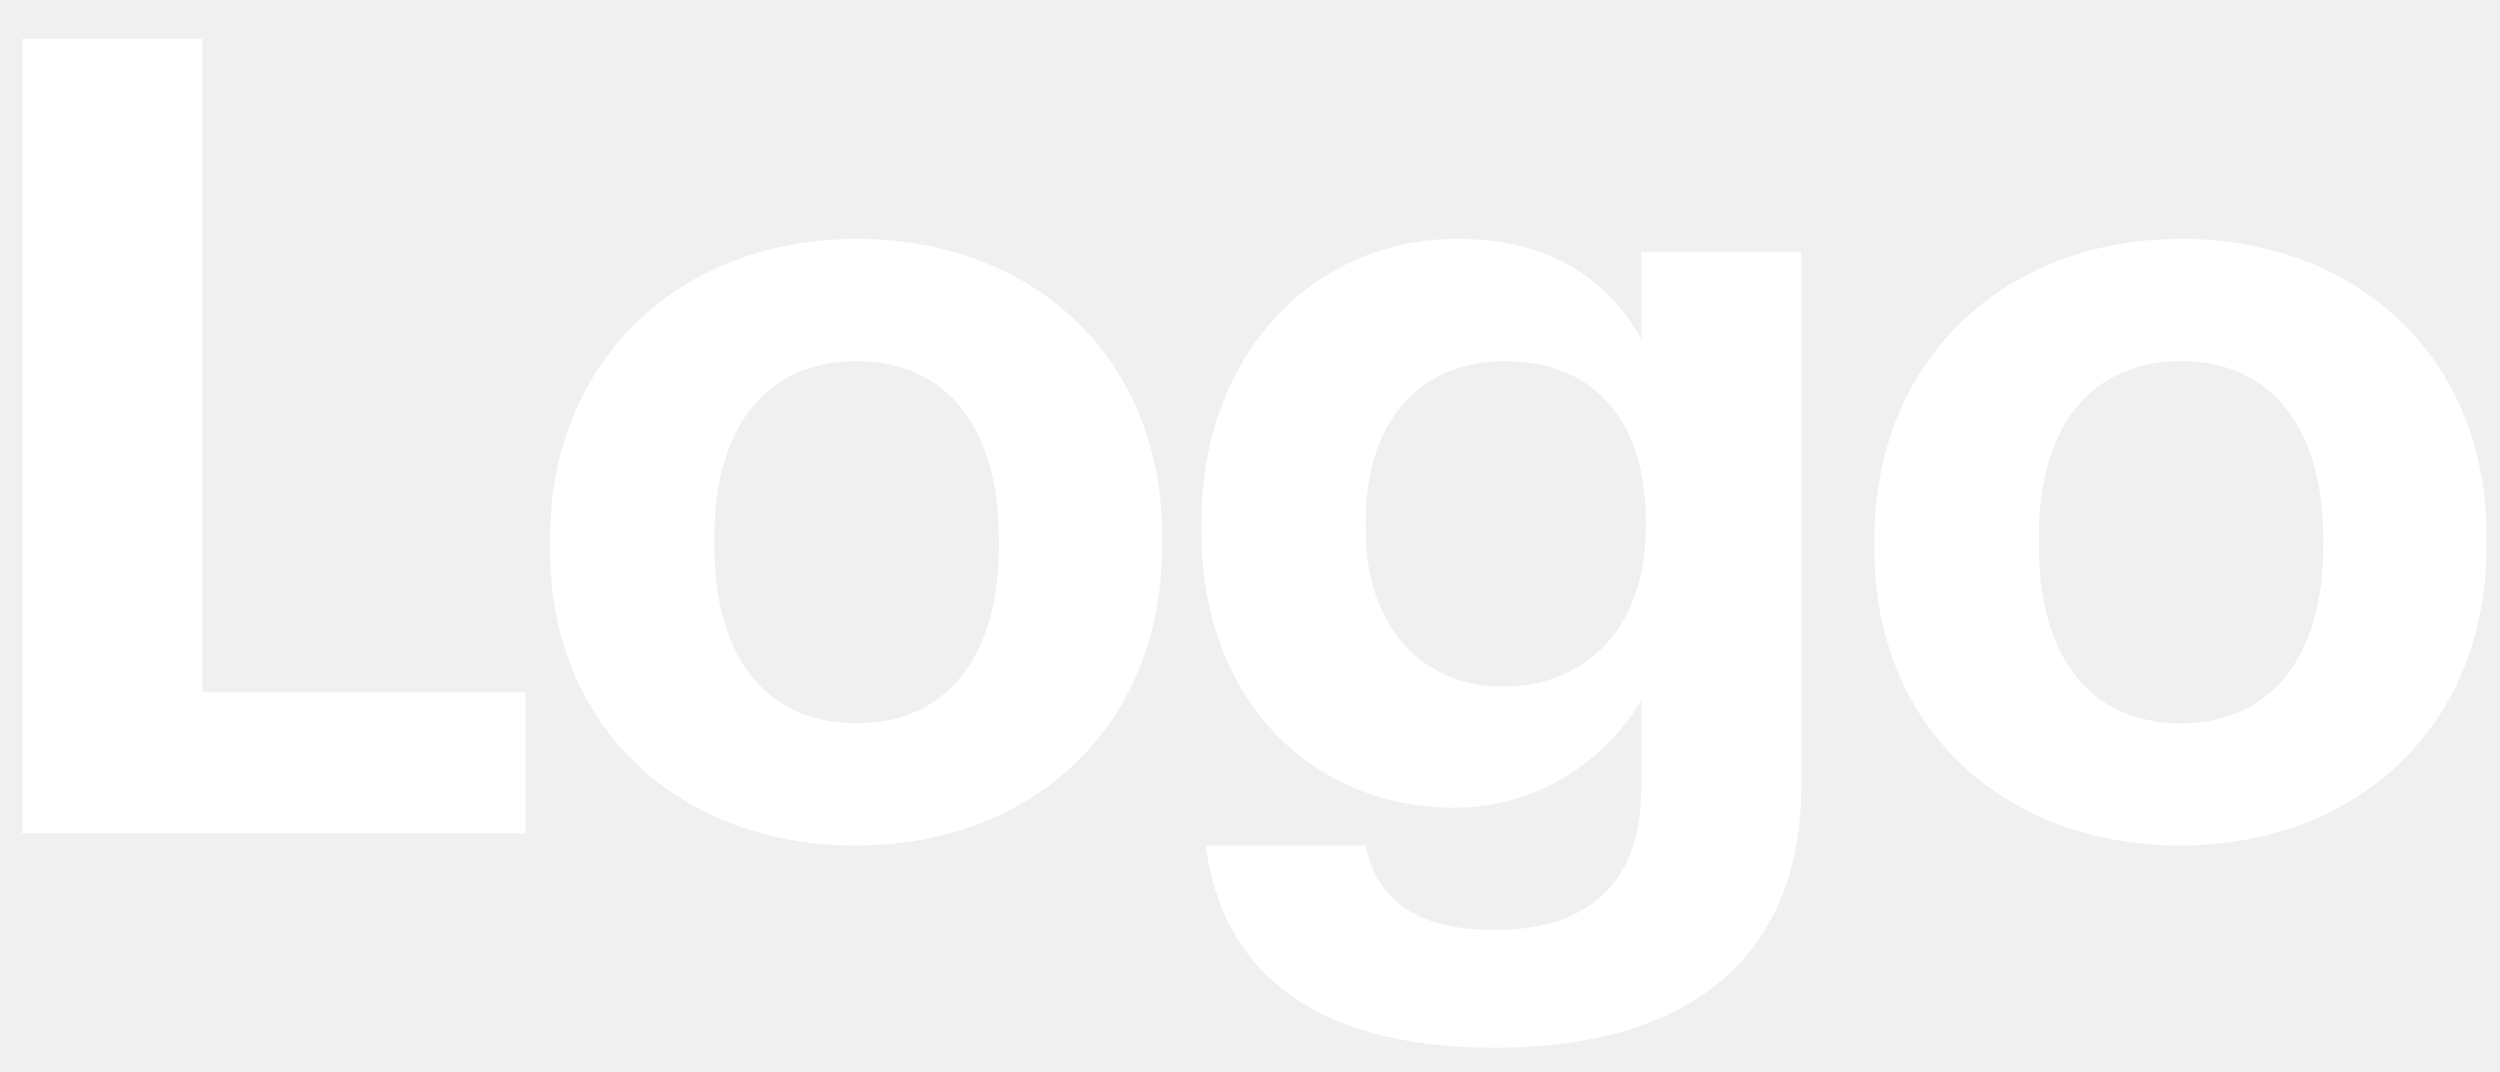
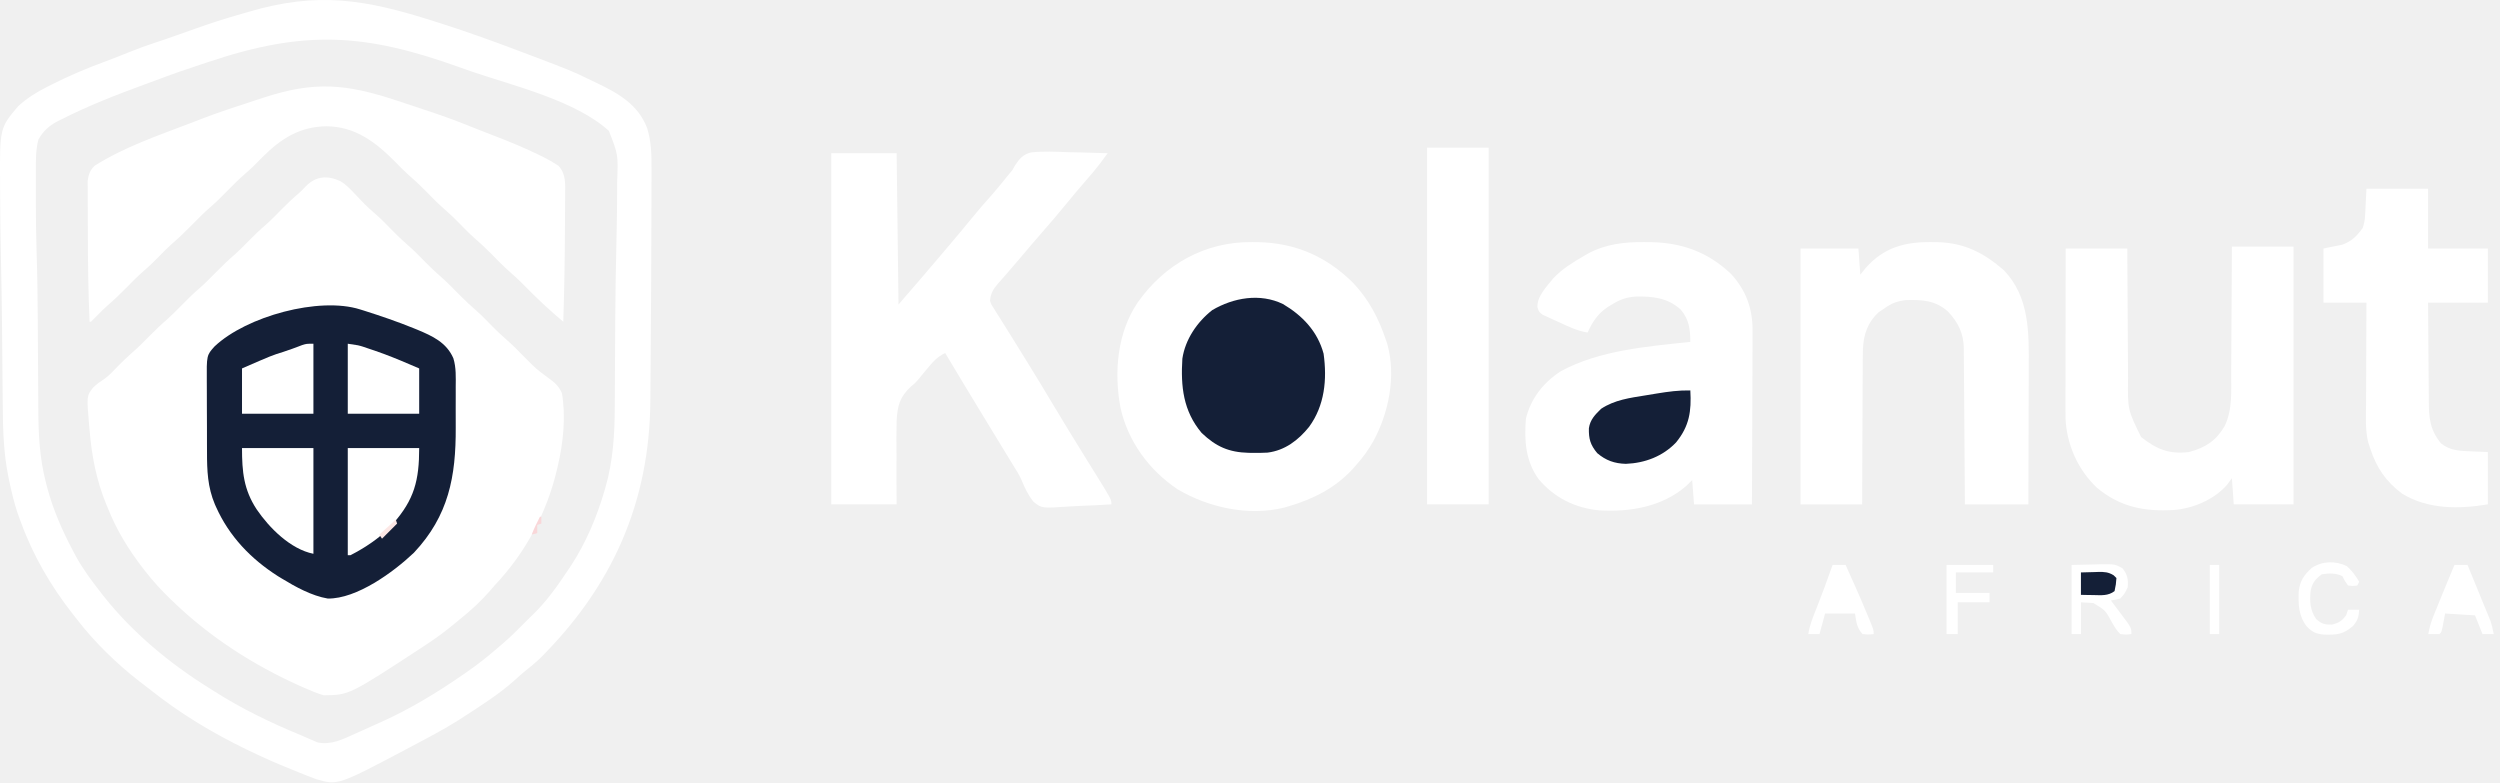
- <svg xmlns="http://www.w3.org/2000/svg" width="63" height="27" viewBox="0 0 63 27" fill="none">
-   <g clip-path="url(#clip0_1214_7292)">
-     <path d="M0.562 21H13.246V17.445H5.098V0.98H0.562V21Z" fill="white" />
-     <path d="M21.587 18.227C19.291 18.227 18.003 16.547 18.003 13.748V13.524C18.003 10.723 19.347 9.1 21.587 9.1C23.855 9.1 25.171 10.78 25.171 13.579V13.775C25.171 16.547 23.855 18.227 21.587 18.227ZM21.559 21.308C25.955 21.308 29.287 18.367 29.287 13.748V13.524C29.287 8.96 25.983 6.02 21.587 6.02C17.191 6.02 13.859 9.016 13.859 13.607V13.832C13.859 18.395 17.191 21.308 21.559 21.308Z" fill="white" />
-     <path d="M37.665 26.404C42.481 26.404 45.365 24.192 45.393 19.852V6.356H41.361V8.54C40.521 7.056 39.093 6.02 36.713 6.02C33.073 6.02 30.273 8.96 30.273 13.159V13.355C30.273 17.695 33.101 20.355 36.657 20.355C38.813 20.355 40.549 19.067 41.361 17.64V19.852C41.361 22.148 40.129 23.436 37.665 23.436C35.593 23.436 34.669 22.596 34.417 21.308H30.385C30.777 24.331 32.933 26.404 37.665 26.404ZM37.861 17.303C35.845 17.303 34.417 15.791 34.417 13.355V13.132C34.417 10.723 35.677 9.1 37.945 9.1C40.157 9.1 41.473 10.611 41.473 13.104V13.3C41.473 15.791 39.989 17.303 37.861 17.303Z" fill="white" />
-     <path d="M54.962 18.227C52.666 18.227 51.378 16.547 51.378 13.748V13.524C51.378 10.723 52.722 9.1 54.962 9.1C57.23 9.1 58.546 10.78 58.546 13.579V13.775C58.546 16.547 57.23 18.227 54.962 18.227ZM54.934 21.308C59.33 21.308 62.662 18.367 62.662 13.748V13.524C62.662 8.96 59.358 6.02 54.962 6.02C50.566 6.02 47.234 9.016 47.234 13.607V13.832C47.234 18.395 50.566 21.308 54.934 21.308Z" fill="white" />
-   </g>
-   <defs>
-     <clipPath id="clip0_1214_7292">
-       <rect width="63" height="27" fill="white" />
-     </clipPath>
-   </defs>
+ <svg xmlns="http://www.w3.org/2000/svg" width="147" height="46" viewBox="0 0 147 46" fill="none">
+   <path d="M20.008 10.65C20.373 10.864 20.648 11.17 20.936 11.476C21.058 11.603 21.18 11.73 21.302 11.856C21.361 11.918 21.421 11.979 21.482 12.043C21.694 12.254 21.917 12.448 22.145 12.643C22.483 12.942 22.794 13.271 23.111 13.594C23.372 13.858 23.636 14.115 23.918 14.357C24.317 14.701 24.68 15.075 25.048 15.451C25.309 15.714 25.572 15.97 25.853 16.212C26.271 16.572 26.652 16.966 27.038 17.36C27.361 17.686 27.692 17.996 28.04 18.295C28.359 18.578 28.654 18.888 28.953 19.193C29.204 19.448 29.458 19.692 29.729 19.926C30.128 20.27 30.493 20.645 30.861 21.021C31.526 21.695 31.526 21.695 32.284 22.256C32.626 22.492 32.875 22.731 33.041 23.117C33.279 24.484 33.119 26.057 32.799 27.396C32.775 27.501 32.775 27.501 32.751 27.607C32.142 30.18 30.905 32.497 29.085 34.421C28.991 34.529 28.896 34.639 28.803 34.749C28.266 35.362 27.685 35.9 27.047 36.406C26.934 36.497 26.822 36.589 26.711 36.682C26.194 37.114 25.662 37.506 25.099 37.877C25.015 37.933 24.93 37.989 24.844 38.046C20.529 40.87 20.529 40.87 19.032 40.882C18.635 40.764 18.261 40.609 17.883 40.441C17.801 40.404 17.719 40.368 17.635 40.331C14.903 39.108 12.351 37.468 10.193 35.389C10.151 35.349 10.108 35.308 10.065 35.267C9.498 34.721 8.977 34.157 8.497 33.532C8.463 33.488 8.429 33.444 8.393 33.398C7.536 32.287 6.831 31.127 6.317 29.819C6.28 29.728 6.28 29.728 6.241 29.636C5.67 28.257 5.389 26.78 5.268 25.297C5.259 25.206 5.251 25.114 5.242 25.019C5.093 23.284 5.093 23.284 5.463 22.804C5.674 22.59 5.914 22.425 6.164 22.26C6.442 22.058 6.671 21.806 6.908 21.558C7.184 21.275 7.464 21.001 7.764 20.742C8.106 20.447 8.423 20.13 8.74 19.807C9.104 19.435 9.475 19.08 9.87 18.74C10.152 18.489 10.413 18.219 10.677 17.95C10.991 17.631 11.304 17.317 11.644 17.024C11.999 16.718 12.327 16.388 12.655 16.053C13.035 15.666 13.419 15.295 13.83 14.941C14.097 14.705 14.344 14.45 14.593 14.196C14.94 13.845 15.288 13.505 15.665 13.187C15.994 12.891 16.3 12.571 16.611 12.257C16.919 11.948 17.23 11.649 17.565 11.369C17.716 11.236 17.851 11.093 17.989 10.946C18.59 10.341 19.27 10.309 20.008 10.65Z" fill="white" />
+   <path d="M25.503 1.243C25.577 1.266 25.651 1.29 25.727 1.314C27.319 1.821 28.89 2.378 30.451 2.97C30.687 3.06 30.922 3.149 31.158 3.238C33.581 4.154 33.581 4.154 34.742 4.714C34.85 4.766 34.957 4.818 35.065 4.869C36.35 5.482 37.505 6.129 38.05 7.523C38.303 8.342 38.312 9.109 38.309 9.958C38.309 10.107 38.309 10.255 38.309 10.404C38.309 10.808 38.307 11.212 38.306 11.616C38.305 11.87 38.305 12.124 38.304 12.379C38.302 13.671 38.297 14.963 38.29 16.255C38.29 16.353 38.289 16.452 38.289 16.553C38.282 17.959 38.273 19.365 38.262 20.771C38.26 21.062 38.258 21.352 38.256 21.642C38.253 22.103 38.249 22.564 38.245 23.025C38.244 23.194 38.242 23.362 38.241 23.531C38.205 29.582 35.972 34.538 31.692 38.771C31.418 39.026 31.127 39.26 30.835 39.493C30.647 39.647 30.47 39.806 30.292 39.971C29.362 40.806 28.278 41.494 27.229 42.171C27.15 42.223 27.071 42.274 26.989 42.328C26.102 42.889 25.169 43.376 24.242 43.867C24.182 43.899 24.121 43.931 24.059 43.964C19.859 46.186 19.859 46.186 18.604 45.818C18.341 45.723 18.082 45.622 17.823 45.517C17.73 45.48 17.636 45.443 17.54 45.404C16.833 45.123 16.132 44.832 15.442 44.513C15.377 44.483 15.313 44.453 15.247 44.423C13.216 43.488 11.255 42.388 9.467 41.041C9.422 41.007 9.377 40.973 9.331 40.938C9.024 40.706 8.721 40.47 8.418 40.233C8.351 40.182 8.284 40.132 8.215 40.079C6.871 39.036 5.582 37.785 4.542 36.439C4.459 36.334 4.376 36.229 4.293 36.124C3.006 34.486 1.941 32.67 1.232 30.707C1.207 30.642 1.182 30.578 1.157 30.511C0.943 29.948 0.789 29.382 0.657 28.794C0.636 28.702 0.615 28.61 0.593 28.515C0.439 27.821 0.321 27.137 0.263 26.427C0.257 26.355 0.25 26.282 0.244 26.207C0.174 25.351 0.166 24.497 0.16 23.639C0.158 23.478 0.157 23.317 0.155 23.157C0.152 22.818 0.149 22.479 0.146 22.139C0.139 21.258 0.131 20.376 0.122 19.495C0.121 19.409 0.12 19.322 0.12 19.233C0.107 17.897 0.086 16.561 0.056 15.225C0.028 13.929 0.011 12.633 0.007 11.337C0.006 11.154 0.005 10.971 0.004 10.788C-0.015 7.527 -0.015 7.527 1.07 6.243C1.583 5.777 2.134 5.429 2.751 5.118C2.871 5.056 2.871 5.056 2.994 4.994C4.046 4.462 5.129 4.003 6.235 3.598C6.672 3.438 7.103 3.265 7.534 3.09C8.096 2.863 8.658 2.657 9.234 2.47C9.602 2.352 9.966 2.224 10.33 2.095C10.398 2.072 10.466 2.048 10.536 2.023C10.883 1.902 11.23 1.779 11.576 1.655C12.364 1.375 13.152 1.118 13.956 0.889C14.175 0.827 14.394 0.762 14.612 0.698C18.696 -0.508 21.483 -0.037 25.503 1.243ZM12.197 3.663C11.933 3.752 11.669 3.841 11.404 3.929C10.865 4.107 10.327 4.288 9.795 4.487C9.732 4.511 9.668 4.535 9.603 4.559C9.467 4.61 9.331 4.66 9.195 4.711C8.977 4.792 8.76 4.872 8.542 4.951C6.857 5.569 5.168 6.223 3.568 7.041C3.501 7.074 3.434 7.108 3.365 7.142C2.874 7.402 2.526 7.723 2.256 8.211C2.093 8.836 2.108 9.487 2.109 10.128C2.109 10.223 2.109 10.317 2.109 10.414C2.109 10.615 2.109 10.815 2.11 11.016C2.11 11.312 2.11 11.607 2.109 11.903C2.109 12.888 2.121 13.871 2.153 14.855C2.197 16.175 2.212 17.495 2.221 18.816C2.221 18.915 2.222 19.014 2.223 19.116C2.229 20.042 2.235 20.968 2.239 21.895C2.242 22.407 2.245 22.92 2.249 23.433C2.25 23.625 2.251 23.817 2.252 24.01C2.257 25.492 2.322 26.913 2.695 28.355C2.72 28.451 2.745 28.548 2.77 28.647C3.12 29.97 3.657 31.197 4.3 32.402C4.349 32.496 4.399 32.591 4.45 32.688C4.869 33.455 5.376 34.138 5.915 34.824C5.974 34.901 6.034 34.978 6.096 35.058C7.813 37.219 9.959 38.997 12.293 40.456C12.394 40.519 12.495 40.582 12.595 40.646C14.189 41.663 15.926 42.504 17.673 43.222C17.844 43.293 18.014 43.367 18.183 43.443C18.273 43.481 18.362 43.52 18.454 43.559C18.525 43.59 18.597 43.621 18.67 43.653C19.472 43.825 20.172 43.464 20.886 43.14C20.995 43.092 21.104 43.043 21.212 42.995C21.523 42.857 21.833 42.716 22.143 42.575C22.219 42.541 22.296 42.506 22.375 42.471C24.091 41.703 25.685 40.737 27.229 39.668C27.284 39.631 27.339 39.593 27.395 39.554C28.104 39.068 28.762 38.538 29.409 37.973C29.47 37.921 29.53 37.87 29.593 37.817C30.011 37.459 30.396 37.073 30.782 36.681C31.185 36.277 31.185 36.277 31.322 36.149C32.149 35.357 32.815 34.403 33.446 33.452C33.498 33.374 33.55 33.297 33.603 33.218C34.474 31.87 35.098 30.386 35.545 28.85C35.562 28.793 35.578 28.736 35.596 28.678C36.053 27.099 36.146 25.507 36.149 23.873C36.15 23.683 36.151 23.494 36.153 23.305C36.156 22.809 36.158 22.313 36.16 21.817C36.163 21.035 36.167 20.253 36.172 19.47C36.173 19.277 36.175 19.083 36.175 18.89C36.184 17.285 36.212 15.68 36.249 14.076C36.251 13.963 36.251 13.963 36.254 13.848C36.256 13.739 36.256 13.739 36.259 13.628C36.276 12.846 36.287 12.064 36.287 11.282C36.287 11.072 36.288 10.862 36.29 10.653C36.349 9.095 36.349 9.095 35.804 7.698C33.868 5.926 30.191 5.041 27.748 4.211C27.519 4.133 27.291 4.051 27.063 3.969C21.433 1.941 17.888 1.746 12.197 3.663Z" fill="white" />
+   <path d="M21.172 18.193C21.29 18.23 21.29 18.23 21.41 18.267C22.396 18.58 23.372 18.913 24.331 19.303C24.401 19.331 24.471 19.36 24.543 19.389C25.438 19.762 26.251 20.138 26.657 21.064C26.828 21.617 26.8 22.19 26.796 22.764C26.796 22.901 26.797 23.039 26.797 23.177C26.798 23.465 26.797 23.752 26.795 24.04C26.793 24.404 26.794 24.768 26.797 25.132C26.812 28.02 26.382 30.323 24.34 32.498C23.148 33.634 20.974 35.222 19.271 35.194C18.334 35.037 17.373 34.507 16.57 34.017C16.456 33.948 16.456 33.948 16.341 33.878C14.753 32.865 13.476 31.537 12.704 29.809C12.682 29.759 12.66 29.71 12.637 29.66C12.207 28.645 12.171 27.665 12.172 26.581C12.171 26.424 12.171 26.268 12.17 26.112C12.169 25.787 12.169 25.461 12.169 25.135C12.17 24.719 12.167 24.303 12.164 23.888C12.162 23.566 12.162 23.244 12.162 22.922C12.162 22.769 12.161 22.615 12.16 22.462C12.147 20.894 12.147 20.894 12.614 20.372C14.491 18.594 18.773 17.433 21.172 18.193Z" fill="#141F37" />
+   <path d="M23.352 5.921C23.54 5.983 23.728 6.045 23.916 6.107C24.455 6.285 24.994 6.465 25.532 6.647C25.599 6.67 25.666 6.693 25.735 6.716C26.549 6.993 27.347 7.304 28.144 7.627C28.444 7.748 28.746 7.865 29.049 7.98C29.984 8.338 30.91 8.721 31.809 9.165C31.86 9.19 31.911 9.215 31.963 9.241C32.215 9.368 32.46 9.506 32.698 9.659C32.743 9.687 32.787 9.715 32.833 9.744C33.299 10.233 33.234 10.86 33.228 11.491C33.228 11.594 33.228 11.697 33.228 11.803C33.227 12.081 33.225 12.359 33.223 12.637C33.221 12.866 33.221 13.096 33.22 13.325C33.213 15.191 33.181 17.055 33.121 18.919C32.764 18.616 32.411 18.309 32.066 17.991C32.022 17.95 31.978 17.909 31.932 17.867C31.538 17.501 31.157 17.123 30.781 16.738C30.549 16.503 30.313 16.278 30.062 16.062C29.642 15.7 29.259 15.303 28.87 14.908C28.547 14.582 28.217 14.272 27.869 13.973C27.549 13.689 27.255 13.38 26.956 13.075C26.706 12.821 26.453 12.577 26.183 12.344C25.764 11.984 25.382 11.588 24.995 11.194C24.672 10.867 24.341 10.558 23.993 10.258C23.731 10.026 23.49 9.774 23.246 9.524C22.094 8.362 20.901 7.442 19.199 7.425C17.623 7.444 16.521 8.153 15.44 9.231C15.374 9.296 15.308 9.362 15.241 9.429C15.127 9.544 15.013 9.659 14.901 9.775C14.742 9.93 14.579 10.074 14.411 10.219C14.05 10.532 13.716 10.868 13.381 11.209C13.054 11.542 12.728 11.871 12.374 12.175C12.004 12.494 11.664 12.839 11.322 13.187C10.927 13.588 10.53 13.976 10.103 14.343C9.852 14.565 9.619 14.804 9.384 15.044C9.099 15.335 8.813 15.618 8.504 15.884C8.147 16.192 7.817 16.524 7.487 16.861C7.104 17.251 6.717 17.626 6.302 17.983C6.097 18.163 5.907 18.355 5.716 18.551C5.594 18.675 5.472 18.799 5.347 18.919C5.321 18.919 5.294 18.919 5.267 18.919C5.192 17.203 5.168 15.489 5.167 13.772C5.166 13.418 5.164 13.065 5.162 12.711C5.16 12.436 5.16 12.16 5.16 11.884C5.16 11.753 5.159 11.623 5.158 11.492C5.156 11.311 5.157 11.131 5.157 10.95C5.157 10.848 5.157 10.745 5.156 10.64C5.195 10.28 5.3 9.999 5.565 9.746C7.307 8.644 9.296 7.969 11.212 7.236C11.424 7.155 11.635 7.073 11.846 6.991C12.852 6.603 13.879 6.272 14.903 5.936C15.087 5.876 15.271 5.816 15.455 5.755C18.476 4.758 20.34 4.919 23.352 5.921Z" fill="white" />
+   <path d="M20.449 26.347C21.835 26.347 23.22 26.347 24.648 26.347C24.648 28.241 24.362 29.377 23.113 30.787C23.07 30.838 23.026 30.888 22.981 30.94C22.345 31.626 21.44 32.222 20.611 32.644C20.557 32.644 20.504 32.644 20.449 32.644C20.449 30.566 20.449 28.488 20.449 26.347Z" fill="white" />
+   <path d="M14.23 26.347C15.616 26.347 17.001 26.347 18.429 26.347C18.429 28.398 18.429 30.45 18.429 32.563C17.083 32.294 15.835 31.044 15.088 29.945C14.33 28.787 14.23 27.738 14.23 26.347Z" fill="white" />
+   <path d="M18.429 20.211C18.429 21.57 18.429 22.928 18.429 24.328C17.043 24.328 15.658 24.328 14.23 24.328C14.23 23.449 14.23 22.57 14.23 21.664C15.989 20.898 15.989 20.898 16.665 20.688C17.039 20.569 17.405 20.427 17.773 20.288C18.025 20.211 18.025 20.211 18.429 20.211Z" fill="white" />
+   <path d="M20.449 20.211C21.086 20.302 21.086 20.302 21.392 20.403C21.46 20.426 21.528 20.448 21.597 20.471C21.668 20.495 21.739 20.519 21.812 20.544C21.886 20.569 21.96 20.594 22.036 20.619C22.731 20.857 23.408 21.131 24.082 21.422C24.269 21.502 24.455 21.582 24.648 21.664C24.648 22.543 24.648 23.423 24.648 24.328C23.262 24.328 21.877 24.328 20.449 24.328C20.449 22.97 20.449 21.611 20.449 20.211Z" fill="white" />
+   <path d="M23.27 30.545C23.296 30.625 23.323 30.705 23.35 30.787C23.054 31.083 22.758 31.379 22.462 31.675C22.409 31.595 22.356 31.515 22.301 31.433C22.357 31.382 22.414 31.332 22.472 31.28C22.545 31.214 22.619 31.148 22.694 31.08C22.804 30.982 22.804 30.982 22.916 30.881C23.036 30.772 23.155 30.66 23.27 30.545Z" fill="#FCE7E5" />
+   <path d="M31.75 30.383C31.777 30.383 31.803 30.383 31.831 30.383C31.831 30.516 31.831 30.649 31.831 30.787C31.751 30.813 31.671 30.84 31.589 30.867C31.589 31.027 31.589 31.187 31.589 31.352C31.482 31.378 31.375 31.405 31.266 31.432C31.402 31.069 31.574 30.728 31.75 30.383Z" fill="#F9D7D9" />
+   <path d="M73.607 14.235C73.787 14.236 73.787 14.236 73.97 14.238C76.168 14.283 77.989 15.076 79.561 16.631C80.5 17.631 81.056 18.697 81.493 19.993C81.52 20.074 81.547 20.155 81.576 20.238C82.099 22.129 81.659 24.291 80.736 25.971C80.446 26.472 80.125 26.922 79.736 27.351C79.628 27.473 79.628 27.473 79.518 27.599C78.486 28.708 77.222 29.34 75.782 29.767C75.646 29.807 75.646 29.807 75.507 29.848C73.413 30.363 71.07 29.848 69.242 28.771C67.573 27.648 66.327 25.962 65.887 23.985C65.494 21.901 65.688 19.585 66.888 17.797C68.467 15.55 70.847 14.208 73.607 14.235Z" fill="white" />
+   <path d="M48.879 9.01C50.147 9.01 51.416 9.01 52.722 9.01C52.759 11.946 52.795 14.881 52.832 17.905C53.666 16.943 54.499 15.98 55.319 15.006C55.471 14.826 55.624 14.646 55.776 14.467C56.253 13.906 56.726 13.343 57.19 12.771C57.555 12.323 57.933 11.89 58.319 11.46C58.644 11.091 58.952 10.708 59.26 10.325C59.349 10.217 59.439 10.11 59.531 9.999C59.578 9.914 59.624 9.83 59.672 9.743C59.932 9.345 60.166 9.062 60.649 8.959C61.373 8.885 62.099 8.921 62.825 8.949C63.049 8.954 63.272 8.958 63.496 8.962C64.041 8.973 64.586 8.99 65.131 9.01C65.028 9.149 64.925 9.287 64.822 9.426C64.764 9.503 64.707 9.58 64.648 9.66C64.39 9.997 64.113 10.317 63.834 10.637C63.438 11.094 63.048 11.553 62.667 12.023C62.217 12.578 61.751 13.117 61.281 13.656C60.842 14.162 60.406 14.67 59.975 15.183C59.717 15.49 59.456 15.795 59.191 16.096C59.135 16.16 59.08 16.224 59.022 16.29C58.916 16.412 58.809 16.533 58.7 16.653C58.404 16.995 58.255 17.235 58.213 17.686C58.293 17.92 58.293 17.92 58.44 18.139C58.493 18.224 58.545 18.309 58.599 18.397C58.658 18.489 58.716 18.58 58.776 18.674C58.836 18.77 58.895 18.866 58.957 18.966C59.147 19.272 59.339 19.577 59.531 19.882C59.71 20.17 59.889 20.459 60.067 20.748C60.186 20.94 60.305 21.132 60.424 21.324C60.889 22.072 61.344 22.826 61.795 23.582C62.474 24.717 63.164 25.846 63.862 26.97C63.925 27.073 63.989 27.176 64.055 27.282C64.179 27.482 64.303 27.681 64.427 27.88C65.351 29.367 65.351 29.367 65.351 29.655C64.743 29.696 64.137 29.726 63.529 29.746C63.322 29.754 63.116 29.765 62.91 29.779C61.251 29.892 61.251 29.892 60.776 29.508C60.454 29.121 60.254 28.681 60.062 28.219C59.933 27.922 59.765 27.656 59.591 27.383C59.533 27.288 59.475 27.192 59.415 27.094C59.356 26.997 59.297 26.9 59.236 26.8C59.171 26.694 59.106 26.587 59.039 26.478C58.771 26.038 58.503 25.598 58.234 25.157C57.343 23.695 56.456 22.23 55.578 20.76C55.108 20.971 54.837 21.297 54.514 21.687C54.461 21.749 54.408 21.811 54.354 21.875C54.24 22.011 54.128 22.149 54.018 22.289C53.821 22.517 53.821 22.517 53.561 22.732C52.894 23.352 52.772 23.861 52.722 24.75C52.704 25.422 52.708 26.093 52.715 26.766C52.715 27.046 52.714 27.326 52.713 27.606C52.71 28.29 52.717 28.972 52.722 29.655C51.454 29.655 50.186 29.655 48.879 29.655C48.879 22.842 48.879 16.03 48.879 9.01Z" fill="white" />
+   <path d="M96.679 14.235C96.81 14.236 96.941 14.237 97.075 14.238C98.912 14.272 100.43 14.827 101.781 16.103C102.681 17.083 103.066 18.175 103.051 19.484C103.051 19.65 103.051 19.65 103.051 19.819C103.051 20.181 103.049 20.544 103.046 20.906C103.045 21.159 103.045 21.411 103.045 21.663C103.043 22.325 103.04 22.988 103.037 23.65C103.033 24.326 103.032 25.003 103.03 25.679C103.026 27.005 103.021 28.331 103.014 29.657C101.89 29.657 100.767 29.657 99.61 29.657C99.573 29.186 99.537 28.715 99.5 28.229C99.384 28.343 99.269 28.456 99.15 28.573C97.738 29.801 95.843 30.119 94.029 30.009C92.603 29.871 91.375 29.257 90.461 28.16C89.7 27.095 89.617 25.883 89.727 24.605C90.015 23.421 90.761 22.483 91.779 21.826C94.043 20.596 96.864 20.372 99.39 20.103C99.387 19.347 99.32 18.787 98.821 18.198C98.065 17.51 97.169 17.418 96.184 17.437C95.629 17.478 95.245 17.613 94.778 17.907C94.661 17.977 94.661 17.977 94.542 18.048C93.948 18.444 93.647 18.912 93.35 19.554C92.723 19.448 92.193 19.19 91.621 18.923C91.514 18.875 91.408 18.828 91.298 18.779C91.197 18.732 91.095 18.685 90.991 18.636C90.898 18.594 90.806 18.551 90.711 18.508C90.495 18.346 90.495 18.346 90.401 18.072C90.364 17.432 90.949 16.841 91.334 16.367C91.851 15.813 92.48 15.43 93.131 15.052C93.245 14.985 93.245 14.985 93.361 14.917C94.413 14.35 95.499 14.225 96.679 14.235Z" fill="white" />
+   <path d="M113.544 14.235C113.661 14.236 113.777 14.237 113.897 14.238C115.503 14.275 116.631 14.855 117.83 15.892C119.35 17.484 119.3 19.579 119.29 21.625C119.289 21.857 119.289 22.089 119.289 22.321C119.288 22.928 119.286 23.536 119.283 24.143C119.281 24.765 119.28 25.386 119.279 26.007C119.277 27.224 119.273 28.44 119.268 29.657C118.036 29.657 116.804 29.657 115.535 29.657C115.533 29.361 115.531 29.066 115.53 28.762C115.524 27.785 115.517 26.808 115.509 25.831C115.504 25.239 115.5 24.646 115.497 24.054C115.494 23.482 115.489 22.911 115.484 22.339C115.482 22.121 115.481 21.903 115.48 21.685C115.479 21.38 115.476 21.074 115.472 20.768C115.472 20.678 115.473 20.589 115.473 20.496C115.458 19.607 115.155 18.975 114.545 18.324C113.817 17.665 113.036 17.617 112.079 17.645C111.569 17.701 111.225 17.828 110.813 18.126C110.697 18.203 110.582 18.28 110.463 18.36C109.817 18.955 109.581 19.662 109.54 20.522C109.527 21.029 109.526 21.536 109.527 22.043C109.526 22.263 109.524 22.483 109.522 22.703C109.518 23.279 109.517 23.855 109.516 24.43C109.515 25.019 109.511 25.608 109.507 26.197C109.5 27.35 109.497 28.504 109.495 29.657C108.299 29.657 107.103 29.657 105.871 29.657C105.871 24.692 105.871 19.727 105.871 14.612C106.994 14.612 108.118 14.612 109.275 14.612C109.33 15.373 109.33 15.373 109.385 16.15C109.492 16.018 109.598 15.887 109.708 15.752C110.759 14.559 111.991 14.219 113.544 14.235Z" fill="white" />
+   <path d="M131.236 14.502C132.432 14.502 133.627 14.502 134.86 14.502C134.86 19.503 134.86 24.504 134.86 29.656C133.7 29.656 132.54 29.656 131.345 29.656C131.309 29.149 131.273 28.642 131.236 28.119C131.141 28.248 131.045 28.377 130.947 28.51C130.193 29.371 128.964 29.899 127.831 29.986C126.111 30.092 124.675 29.821 123.309 28.688C122.186 27.634 121.521 26.146 121.453 24.602C121.449 24.338 121.449 24.075 121.45 23.812C121.45 23.712 121.45 23.613 121.45 23.51C121.45 23.182 121.451 22.854 121.452 22.526C121.452 22.298 121.452 22.07 121.452 21.842C121.452 21.243 121.454 20.644 121.455 20.045C121.456 19.433 121.456 18.822 121.457 18.21C121.458 17.011 121.46 15.811 121.462 14.612C122.658 14.612 123.854 14.612 125.086 14.612C125.087 14.895 125.088 15.178 125.089 15.47C125.093 16.409 125.099 17.347 125.106 18.286C125.111 18.855 125.114 19.424 125.116 19.993C125.118 20.542 125.121 21.092 125.127 21.642C125.128 21.851 125.129 22.059 125.129 22.268C125.108 24.093 125.108 24.093 125.896 25.696C126.82 26.422 127.531 26.717 128.71 26.581C129.69 26.317 130.294 25.924 130.807 25.061C131.279 24.078 131.192 23.009 131.193 21.944C131.194 21.729 131.196 21.514 131.198 21.299C131.203 20.736 131.205 20.173 131.207 19.61C131.209 19.035 131.214 18.459 131.218 17.883C131.226 16.756 131.232 15.629 131.236 14.502Z" fill="white" />
+   <path d="M139.147 11.098C140.343 11.098 141.539 11.098 142.771 11.098C142.771 12.257 142.771 13.417 142.771 14.612C143.93 14.612 145.09 14.612 146.285 14.612C146.285 15.663 146.285 16.713 146.285 17.796C145.125 17.796 143.965 17.796 142.771 17.796C142.777 19.044 142.777 19.044 142.788 20.291C142.794 20.8 142.798 21.309 142.8 21.818C142.802 22.229 142.806 22.64 142.811 23.051C142.813 23.207 142.814 23.363 142.814 23.519C142.815 24.549 142.866 25.257 143.532 26.073C144.083 26.508 144.657 26.515 145.331 26.54C145.645 26.554 145.96 26.567 146.285 26.581C146.285 27.596 146.285 28.611 146.285 29.656C144.571 29.942 142.777 29.955 141.254 29.032C140.29 28.322 139.736 27.495 139.366 26.362C139.328 26.246 139.29 26.131 139.251 26.012C139.068 25.263 139.12 24.482 139.125 23.716C139.126 23.545 139.126 23.374 139.126 23.203C139.127 22.755 139.129 22.307 139.132 21.86C139.134 21.402 139.135 20.944 139.136 20.486C139.138 19.589 139.142 18.693 139.147 17.796C138.313 17.796 137.48 17.796 136.621 17.796C136.621 16.745 136.621 15.694 136.621 14.612C136.983 14.539 137.346 14.467 137.719 14.392C138.297 14.174 138.571 13.892 138.927 13.404C139.025 13.112 139.057 12.912 139.072 12.61C139.076 12.53 139.08 12.451 139.084 12.369C139.092 12.219 139.092 12.219 139.099 12.065C139.115 11.746 139.13 11.427 139.147 11.098Z" fill="white" />
+   <path d="M83.91 8.682C85.106 8.682 86.302 8.682 87.534 8.682C87.534 15.603 87.534 22.525 87.534 29.656C86.338 29.656 85.142 29.656 83.91 29.656C83.91 22.734 83.91 15.813 83.91 8.682Z" fill="white" />
+   <path d="M75.438 17.877C76.58 18.552 77.474 19.483 77.827 20.796C78.039 22.311 77.893 23.849 76.969 25.106C76.335 25.887 75.56 26.483 74.535 26.614C74.259 26.629 73.986 26.633 73.709 26.629C73.612 26.628 73.515 26.627 73.415 26.626C72.253 26.594 71.507 26.264 70.658 25.458C69.569 24.165 69.422 22.715 69.523 21.09C69.691 19.961 70.387 18.936 71.28 18.235C72.525 17.503 74.087 17.224 75.438 17.877Z" fill="#141F37" />
+   <path d="M99.392 22.957C99.461 24.178 99.338 25.049 98.555 26.012C97.775 26.832 96.725 27.229 95.603 27.274C94.932 27.256 94.427 27.077 93.915 26.643C93.513 26.158 93.412 25.803 93.427 25.181C93.498 24.676 93.796 24.378 94.148 24.035C94.942 23.512 95.837 23.395 96.76 23.247C96.983 23.211 97.205 23.174 97.427 23.137C98.092 23.028 98.717 22.944 99.392 22.957Z" fill="#141F37" />
+   <path d="M121.812 33.219C122.236 33.21 122.66 33.201 123.096 33.191C123.295 33.185 123.295 33.185 123.498 33.179C124.36 33.17 124.36 33.17 124.8 33.414C125.095 33.78 125.152 34.072 125.107 34.537C124.928 34.914 124.928 34.914 124.668 35.196C124.377 35.268 124.377 35.268 124.119 35.305C124.187 35.397 124.256 35.488 124.327 35.582C124.418 35.703 124.508 35.823 124.599 35.944C124.644 36.004 124.69 36.064 124.736 36.126C125.327 36.911 125.327 36.911 125.327 37.282C125.025 37.322 125.025 37.322 124.668 37.282C124.427 37.009 124.427 37.009 124.215 36.651C123.8 35.886 123.8 35.886 123.091 35.458C123.004 35.453 122.918 35.448 122.828 35.443C122.674 35.434 122.52 35.425 122.362 35.415C122.362 36.031 122.362 36.647 122.362 37.282C122.18 37.282 121.999 37.282 121.812 37.282C121.812 35.941 121.812 34.6 121.812 33.219Z" fill="white" />
+   <path d="M144.323 33.219C144.576 33.219 144.83 33.219 145.091 33.219C145.247 33.599 145.402 33.978 145.558 34.358C145.601 34.464 145.645 34.57 145.69 34.679C145.777 34.893 145.864 35.106 145.951 35.32C146.036 35.527 146.121 35.734 146.206 35.94C146.245 36.035 146.285 36.131 146.325 36.229C146.377 36.355 146.377 36.355 146.43 36.484C146.524 36.748 146.58 37.006 146.629 37.282C146.411 37.282 146.194 37.282 145.97 37.282C145.825 36.919 145.68 36.557 145.53 36.184C144.951 36.148 144.371 36.111 143.773 36.074C143.74 36.253 143.706 36.432 143.671 36.616C143.568 37.158 143.568 37.158 143.444 37.282C143.224 37.286 143.005 37.286 142.785 37.282C142.85 36.917 142.939 36.589 143.079 36.245C143.115 36.154 143.152 36.064 143.189 35.97C143.247 35.828 143.247 35.828 143.307 35.683C143.346 35.585 143.385 35.488 143.426 35.388C143.72 34.663 144.018 33.939 144.323 33.219Z" fill="white" />
+   <path d="M107.756 33.219C108.009 33.219 108.263 33.219 108.524 33.219C108.63 33.455 108.735 33.692 108.84 33.929C108.914 34.095 108.988 34.261 109.064 34.427C109.325 35.006 109.571 35.591 109.815 36.177C109.85 36.26 109.885 36.343 109.921 36.429C110.172 37.037 110.172 37.037 110.172 37.282C109.863 37.316 109.863 37.316 109.513 37.282C109.173 36.884 109.163 36.613 109.073 36.074C108.494 36.074 107.914 36.074 107.316 36.074C107.208 36.472 107.099 36.871 106.987 37.282C106.77 37.282 106.552 37.282 106.328 37.282C106.407 36.758 106.599 36.294 106.795 35.806C107.134 34.95 107.452 34.089 107.756 33.219Z" fill="white" />
+   <path d="M137.992 33.287C138.311 33.576 138.502 33.838 138.719 34.207C138.683 34.28 138.647 34.352 138.61 34.427C138.356 34.461 138.356 34.461 138.061 34.427C137.875 34.159 137.875 34.159 137.731 33.878C137.349 33.687 136.94 33.703 136.523 33.768C136.13 34.062 135.953 34.28 135.864 34.756C135.805 35.38 135.827 35.872 136.194 36.403C136.53 36.693 136.688 36.734 137.134 36.726C137.544 36.614 137.696 36.517 137.951 36.184C137.987 36.075 138.023 35.966 138.061 35.854C138.278 35.854 138.495 35.854 138.719 35.854C138.689 36.289 138.638 36.48 138.349 36.815C137.766 37.315 137.402 37.33 136.652 37.315C136.192 37.271 135.968 37.175 135.645 36.843C135.153 36.225 135.139 35.555 135.163 34.788C135.237 34.155 135.456 33.833 135.926 33.397C136.551 32.98 137.324 32.966 137.992 33.287Z" fill="white" />
+   <path d="M114.457 33.219C115.363 33.219 116.269 33.219 117.202 33.219C117.202 33.364 117.202 33.509 117.202 33.658C116.478 33.658 115.753 33.658 115.006 33.658C115.006 34.057 115.006 34.455 115.006 34.866C115.658 34.866 116.311 34.866 116.983 34.866C116.983 35.047 116.983 35.228 116.983 35.415C116.367 35.415 115.751 35.415 115.116 35.415C115.116 36.031 115.116 36.647 115.116 37.282C114.898 37.282 114.681 37.282 114.457 37.282C114.457 35.941 114.457 34.6 114.457 33.219Z" fill="white" />
+   <path d="M122.359 33.659C122.625 33.65 122.89 33.643 123.156 33.638C123.23 33.635 123.305 33.633 123.382 33.63C123.742 33.625 123.969 33.636 124.279 33.825C124.334 33.879 124.389 33.933 124.446 33.988C124.418 34.359 124.418 34.359 124.336 34.757C123.96 35.045 123.558 34.999 123.101 34.99C122.962 34.988 122.823 34.986 122.68 34.984C122.574 34.982 122.468 34.979 122.359 34.977C122.359 34.542 122.359 34.107 122.359 33.659Z" fill="#141F37" />
+   <path d="M129.938 33.219C130.119 33.219 130.3 33.219 130.487 33.219C130.487 34.56 130.487 35.9 130.487 37.282C130.305 37.282 130.124 37.282 129.938 37.282C129.938 35.941 129.938 34.6 129.938 33.219Z" fill="white" />
</svg>
